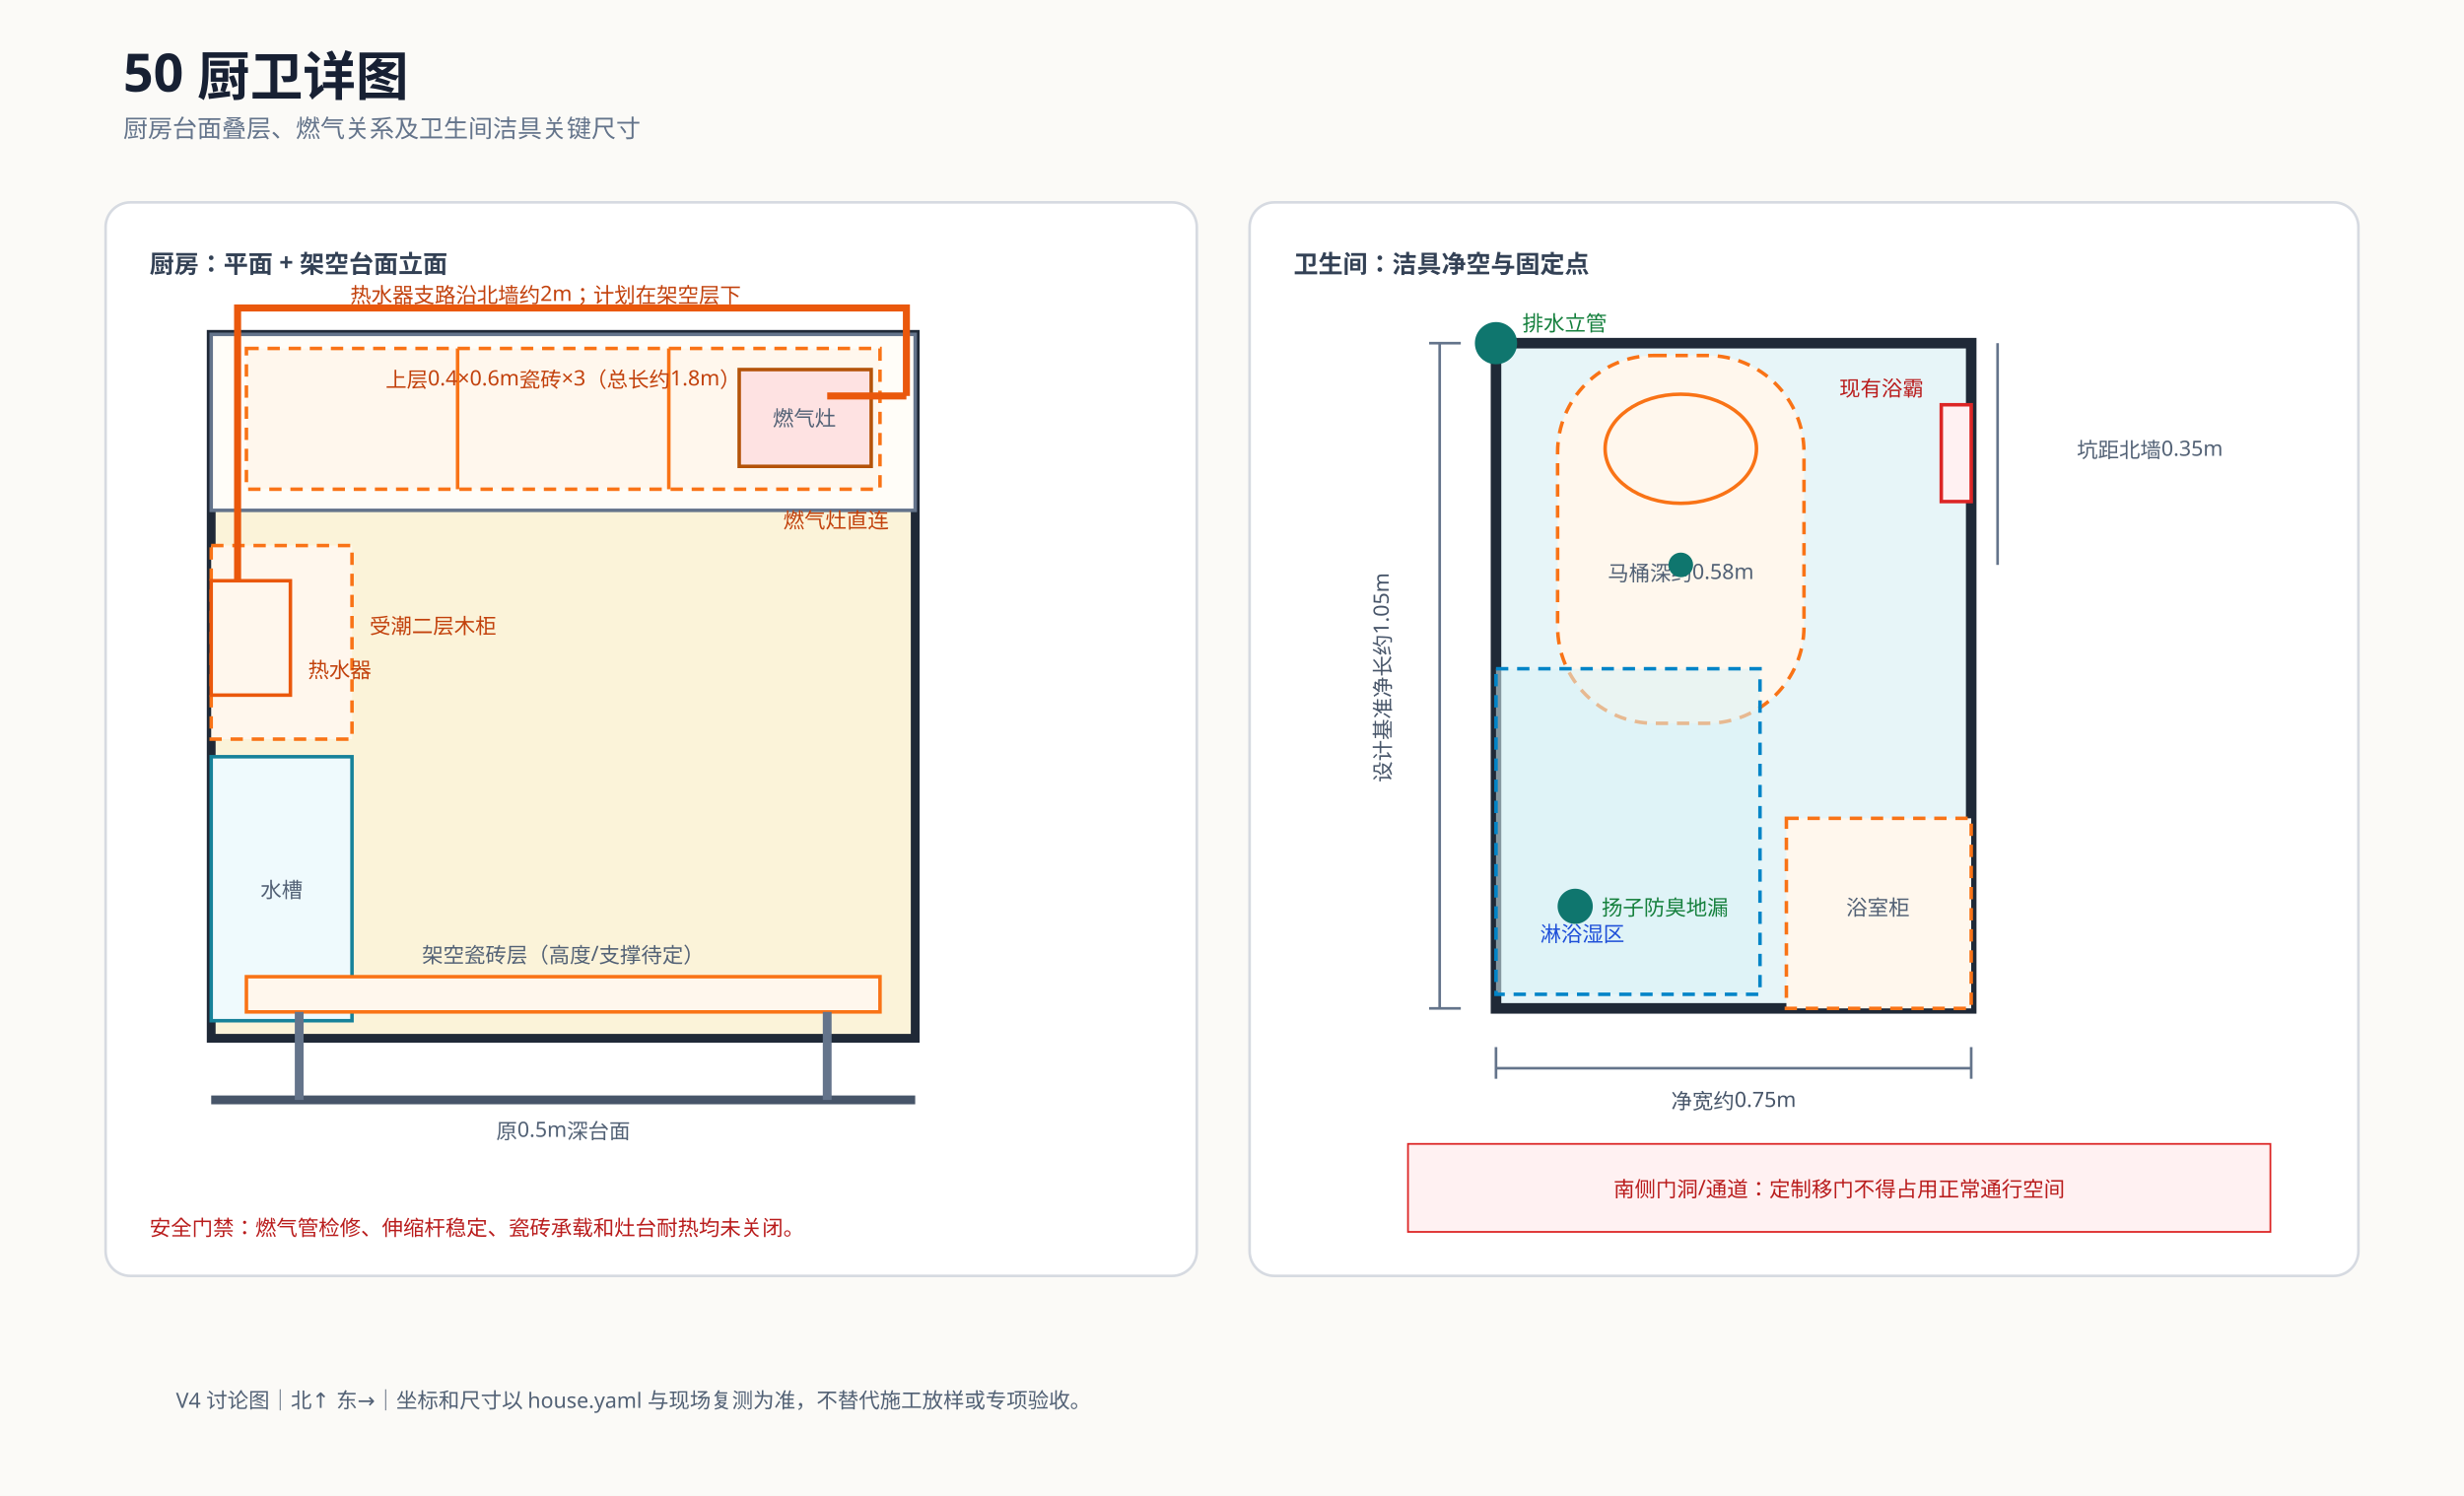
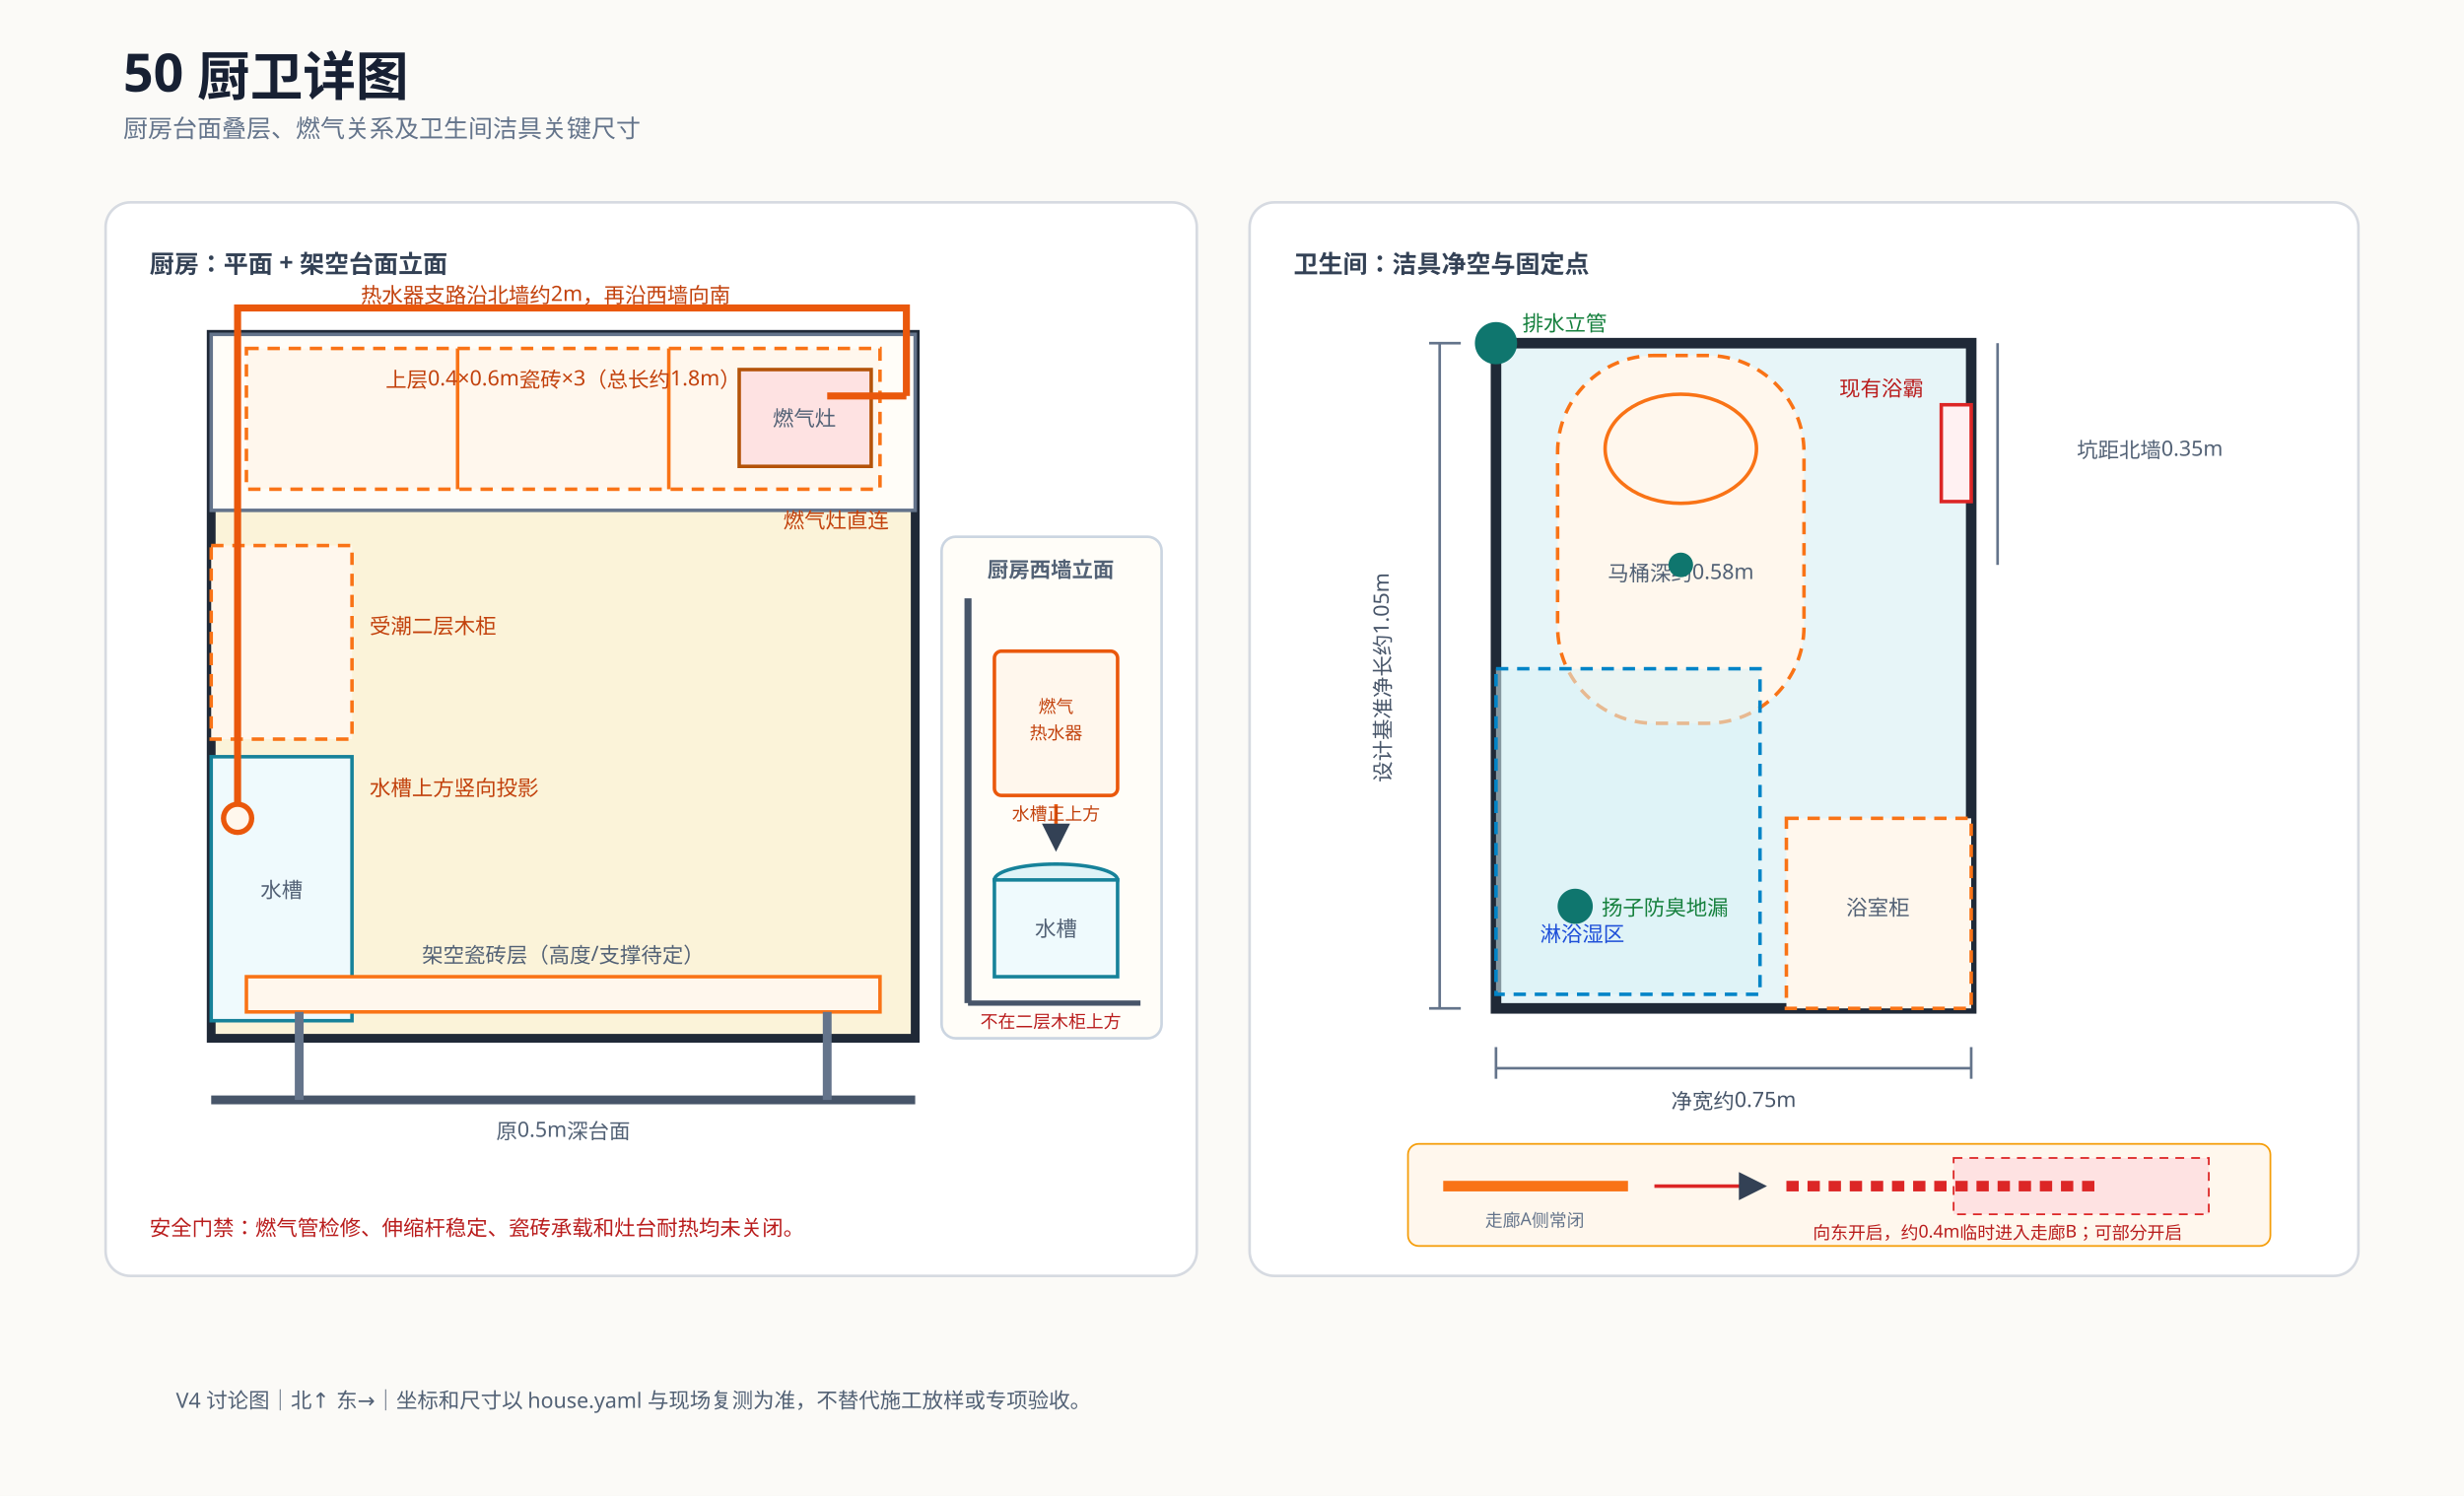
<svg xmlns="http://www.w3.org/2000/svg" width="1400" height="850" viewBox="0 0 1400 850" data-diagram-role="kitchen-bath-details" role="img">
  <defs>
    <pattern id="hatch" width="12" height="12" patternUnits="userSpaceOnUse" patternTransform="rotate(45)">
      <rect width="12" height="12" fill="#f1f5f9" />
      <line y2="12" stroke="#cbd5e1" stroke-width="4" />
    </pattern>
    <pattern id="danger" width="10" height="10" patternUnits="userSpaceOnUse" patternTransform="rotate(45)">
      <rect width="10" height="10" fill="#fff1f2" />
      <line y2="10" stroke="#fecaca" stroke-width="3" />
    </pattern>
    <marker id="arrow" markerWidth="8" markerHeight="8" refX="6" refY="4" orient="auto">
      <path d="M0 0L8 4 0 8z" fill="#334155" />
    </marker>
    <marker id="blue-arrow" markerWidth="8" markerHeight="8" refX="6" refY="4" orient="auto">
      <path d="M0 0L8 4 0 8z" fill="#2563eb" />
    </marker>
    <style>
    text{font-family:"Source Han Sans SC","Heiti SC","Arial Unicode MS",sans-serif}
    .wall{fill:none;stroke:#1f2937;stroke-width:7;stroke-linecap:square;stroke-linejoin:miter}
    .iw{fill:none;stroke:#475569;stroke-width:5;stroke-linecap:square}
    .win{stroke:#0284c7;stroke-width:8}.winc{stroke:#e0f2fe;stroke-width:2.5}
    .title{font-size:30px;font-weight:750;fill:#172033}.subtitle{font-size:14px;fill:#64748b}
    .room{font-size:18px;font-weight:750;fill:#334155;text-anchor:middle}.roomsub{font-size:12px;fill:#64748b;text-anchor:middle}
    .note{font-size:14px;fill:#334155}.small{font-size:12px;fill:#526175}.micro{font-size:10px;fill:#64748b}
    .panel{fill:#fff;stroke:#d6dae1;stroke-width:1.5}.fixed{fill:#fffdf8;stroke:#64748b;stroke-width:2}
    .planned{fill:#fff7ed;stroke:#f97316;stroke-width:2;stroke-dasharray:7 5}
    .water{fill:none;stroke:#0284c7;stroke-width:4}.hot{fill:none;stroke:#dc2626;stroke-width:4}
    .drain{fill:none;stroke:#0f766e;stroke-width:5}.gas{fill:none;stroke:#ea580c;stroke-width:4}
    .power{fill:none;stroke:#2563eb;stroke-width:3}.network{fill:none;stroke:#7c3aed;stroke-width:3;stroke-dasharray:7 5}
    .danger{fill:#fff1f2;stroke:#dc2626;stroke-width:2}.cat{fill:none;stroke:#16a34a;stroke-width:6;stroke-dasharray:8 5}
    .dim{fill:none;stroke:#64748b;stroke-width:1.5}.dimtext{font-size:12px;fill:#475569;text-anchor:middle}
    .center{text-anchor:middle}.bold{font-weight:700}.orange{fill:#c2410c}.red{fill:#b91c1c}.blue{fill:#1d4ed8}.green{fill:#15803d}.purple{fill:#6d28d9}
  </style>
  </defs>
  <rect width="1400" height="850" fill="#fbfaf7" />
  <text x="70" y="52" class="title">50 厨卫详图</text>
  <text x="70" y="78" class="subtitle">厨房台面叠层、燃气关系及卫生间洁具关键尺寸</text>
  <rect x="60" y="115" width="620" height="610" rx="14" class="panel" />
  <text x="85" y="155" class="note bold">厨房：平面 + 架空台面立面</text>
  <rect x="120" y="190" width="400" height="400" fill="#fbf3d9" stroke="#1f2937" stroke-width="5" />
  <rect x="120" y="190" width="400" height="100" class="fixed" />
  <text x="320" y="245" class="note center">原台面约2.0×0.5m</text>
  <rect x="140" y="198" width="360" height="80" class="planned" />
  <path d="M260 198V278M380 198V278" stroke="#f97316" stroke-width="2" />
  <text x="320" y="220" class="small center orange">上层0.4×0.6m瓷砖×3（总长约1.8m）</text>
  <rect x="420" y="210" width="75" height="55" fill="#fee2e2" stroke="#b45309" stroke-width="2" />
  <text x="457" y="242" class="small center">燃气灶</text>
  <rect x="120" y="430" width="80" height="150" fill="#effafd" stroke="#16829a" stroke-width="2" />
  <text x="160" y="510" class="small center">水槽</text>
  <rect x="120" y="310" width="80" height="110" class="planned" />
  <text x="210" y="360" class="small orange">受潮二层木柜</text>
  <path class="gas" d="M515 225H470" />
  <text x="505" y="300" class="small orange" text-anchor="end">燃气灶直连</text>
-   <path class="gas" d="M515 225V175H135V365" />
-   <text x="310" y="172" class="small orange center">热水器支路沿北墙约2m；计划在架空层下</text>
-   <rect x="120" y="330" width="45" height="65" fill="#fff7ed" stroke="#ea580c" stroke-width="2" />
-   <text x="175" y="385" class="small orange">热水器</text>
+   <path class="gas" d="M515 225V175H135V465" />
+   <text x="310" y="172" class="small orange center">热水器支路沿北墙约2m，再沿西墙向南</text>
+   <circle cx="135" cy="465" r="8" fill="#fff7ed" stroke="#ea580c" stroke-width="3" />
+   <text x="210" y="452" class="small orange">水槽上方竖向投影</text>
+   <g data-view="kitchen-west-wall-elevation">
+     <rect x="535" y="305" width="125" height="285" rx="8" fill="#fffdf8" stroke="#cbd5e1" stroke-width="1.5" />
+     <text x="597" y="328" class="small bold center">厨房西墙立面</text>
+     <line x1="550" y1="340" x2="550" y2="570" stroke="#475569" stroke-width="4" />
+     <line x1="550" y1="570" x2="648" y2="570" stroke="#475569" stroke-width="3" />
+     <rect x="565" y="370" width="70" height="82" rx="4" fill="#fff7ed" stroke="#ea580c" stroke-width="2" data-placement="water-heater-above-sink" />
+     <text x="600" y="405" class="micro orange center">燃气</text>
+     <text x="600" y="420" class="micro orange center">热水器</text>
+     <path d="M600 457V480" stroke="#ea580c" stroke-width="2" marker-end="url(#arrow)" />
+     <ellipse cx="600" cy="500" rx="35" ry="9" fill="#dff3f7" stroke="#16829a" stroke-width="2" />
+     <rect x="565" y="500" width="70" height="55" fill="#effafd" stroke="#16829a" stroke-width="2" />
+     <text x="600" y="532" class="small center">水槽</text>
+     <text x="600" y="466" class="micro orange center">水槽正上方</text>
+     <text x="597" y="584" class="micro red center">不在二层木柜上方</text>
+   </g>
  <g transform="translate(120 625)">
    <line x1="0" y1="0" x2="400" y2="0" stroke="#475569" stroke-width="5" />
    <rect x="20" y="-70" width="360" height="20" fill="#fff7ed" stroke="#f97316" stroke-width="2" />
    <line x1="50" y1="-50" x2="50" y2="0" stroke="#64748b" stroke-width="5" />
    <line x1="350" y1="-50" x2="350" y2="0" stroke="#64748b" stroke-width="5" />
    <text x="200" y="-78" class="small center">架空瓷砖层（高度/支撑待定）</text>
    <text x="200" y="22" class="small center">原0.5m深台面</text>
  </g>
  <text x="85" y="702" class="small red">安全门禁：燃气管检修、伸缩杆稳定、瓷砖承载和灶台耐热均未关闭。</text>
  <rect x="710" y="115" width="630" height="610" rx="14" class="panel" />
  <text x="735" y="155" class="note bold">卫生间：洁具净空与固定点</text>
  <rect x="850" y="195" width="270" height="378" fill="#e7f5f8" stroke="#1f2937" stroke-width="6" />
  <circle cx="850" cy="195" r="12" fill="#0f766e" />
  <text x="865" y="188" class="small green">排水立管</text>
  <rect x="885" y="202" width="140" height="209" rx="55" class="planned" data-status="not-purchased" />
  <ellipse cx="955" cy="255" rx="43" ry="31" fill="none" stroke="#f97316" stroke-width="2" />
  <text x="955" y="330" class="small center">马桶深约0.58m</text>
  <circle cx="955" cy="321" r="7" fill="#0f766e" />
  <path class="dim" d="M1135 195V321" />
  <text x="1180" y="260" class="small">坑距北墙0.35m</text>
  <rect x="850" y="380" width="150" height="185" fill="#d8f2f6" fill-opacity=".55" stroke="#0284c7" stroke-width="2" stroke-dasharray="7 5" />
  <text x="875" y="535" class="small blue">淋浴湿区</text>
  <rect x="1015" y="465" width="105" height="108" class="planned" data-status="not-purchased" />
  <text x="1067" y="520" class="small center">浴室柜</text>
  <rect x="1103" y="230" width="17" height="55" class="danger" />
  <text x="1093" y="225" class="small red" text-anchor="end">现有浴霸</text>
  <circle cx="895" cy="515" r="10" fill="#0f766e" />
  <text x="910" y="520" class="small green">扬子防臭地漏</text>
  <path class="dim" d="M830 195H812M830 573H812M818 195V573" />
  <text x="790" y="385" class="dimtext" transform="rotate(-90 790 385)">设计基准净长约1.05m</text>
  <path class="dim" d="M850 595V613M1120 595V613M850 607H1120" />
  <text x="985" y="630" class="dimtext">净宽约0.75m</text>
-   <rect x="800" y="650" width="490" height="50" fill="#fff1f2" stroke="#dc2626" />
-   <text x="1045" y="680" class="small red center">南侧门洞/通道：定制移门不得占用正常通行空间</text>
+   <g data-state="bath-slider-open-east" data-intrusion-m="0.4">
+     <rect x="800" y="650" width="490" height="58" rx="6" fill="#fff7ed" stroke="#f59e0b" />
+     <line x1="820" y1="674" x2="925" y2="674" stroke="#f97316" stroke-width="6" />
+     <text x="872" y="697" class="micro center">走廊A侧常闭</text>
+     <path d="M940 674H1000" stroke="#dc2626" stroke-width="2" marker-end="url(#arrow)" />
+     <rect x="1110" y="658" width="145" height="32" fill="#fee2e2" stroke="#dc2626" stroke-dasharray="5 4" />
+     <line x1="1015" y1="674" x2="1190" y2="674" stroke="#dc2626" stroke-width="6" stroke-dasharray="7 5" />
+     <text x="1135" y="704" class="micro red center">向东开启，约0.4m临时进入走廊B；可部分开启</text>
+   </g>
  <text x="100" y="800" class="small">V4 讨论图｜北↑ 东→｜坐标和尺寸以 house.yaml 与现场复测为准，不替代施工放样或专项验收。</text>
</svg>
